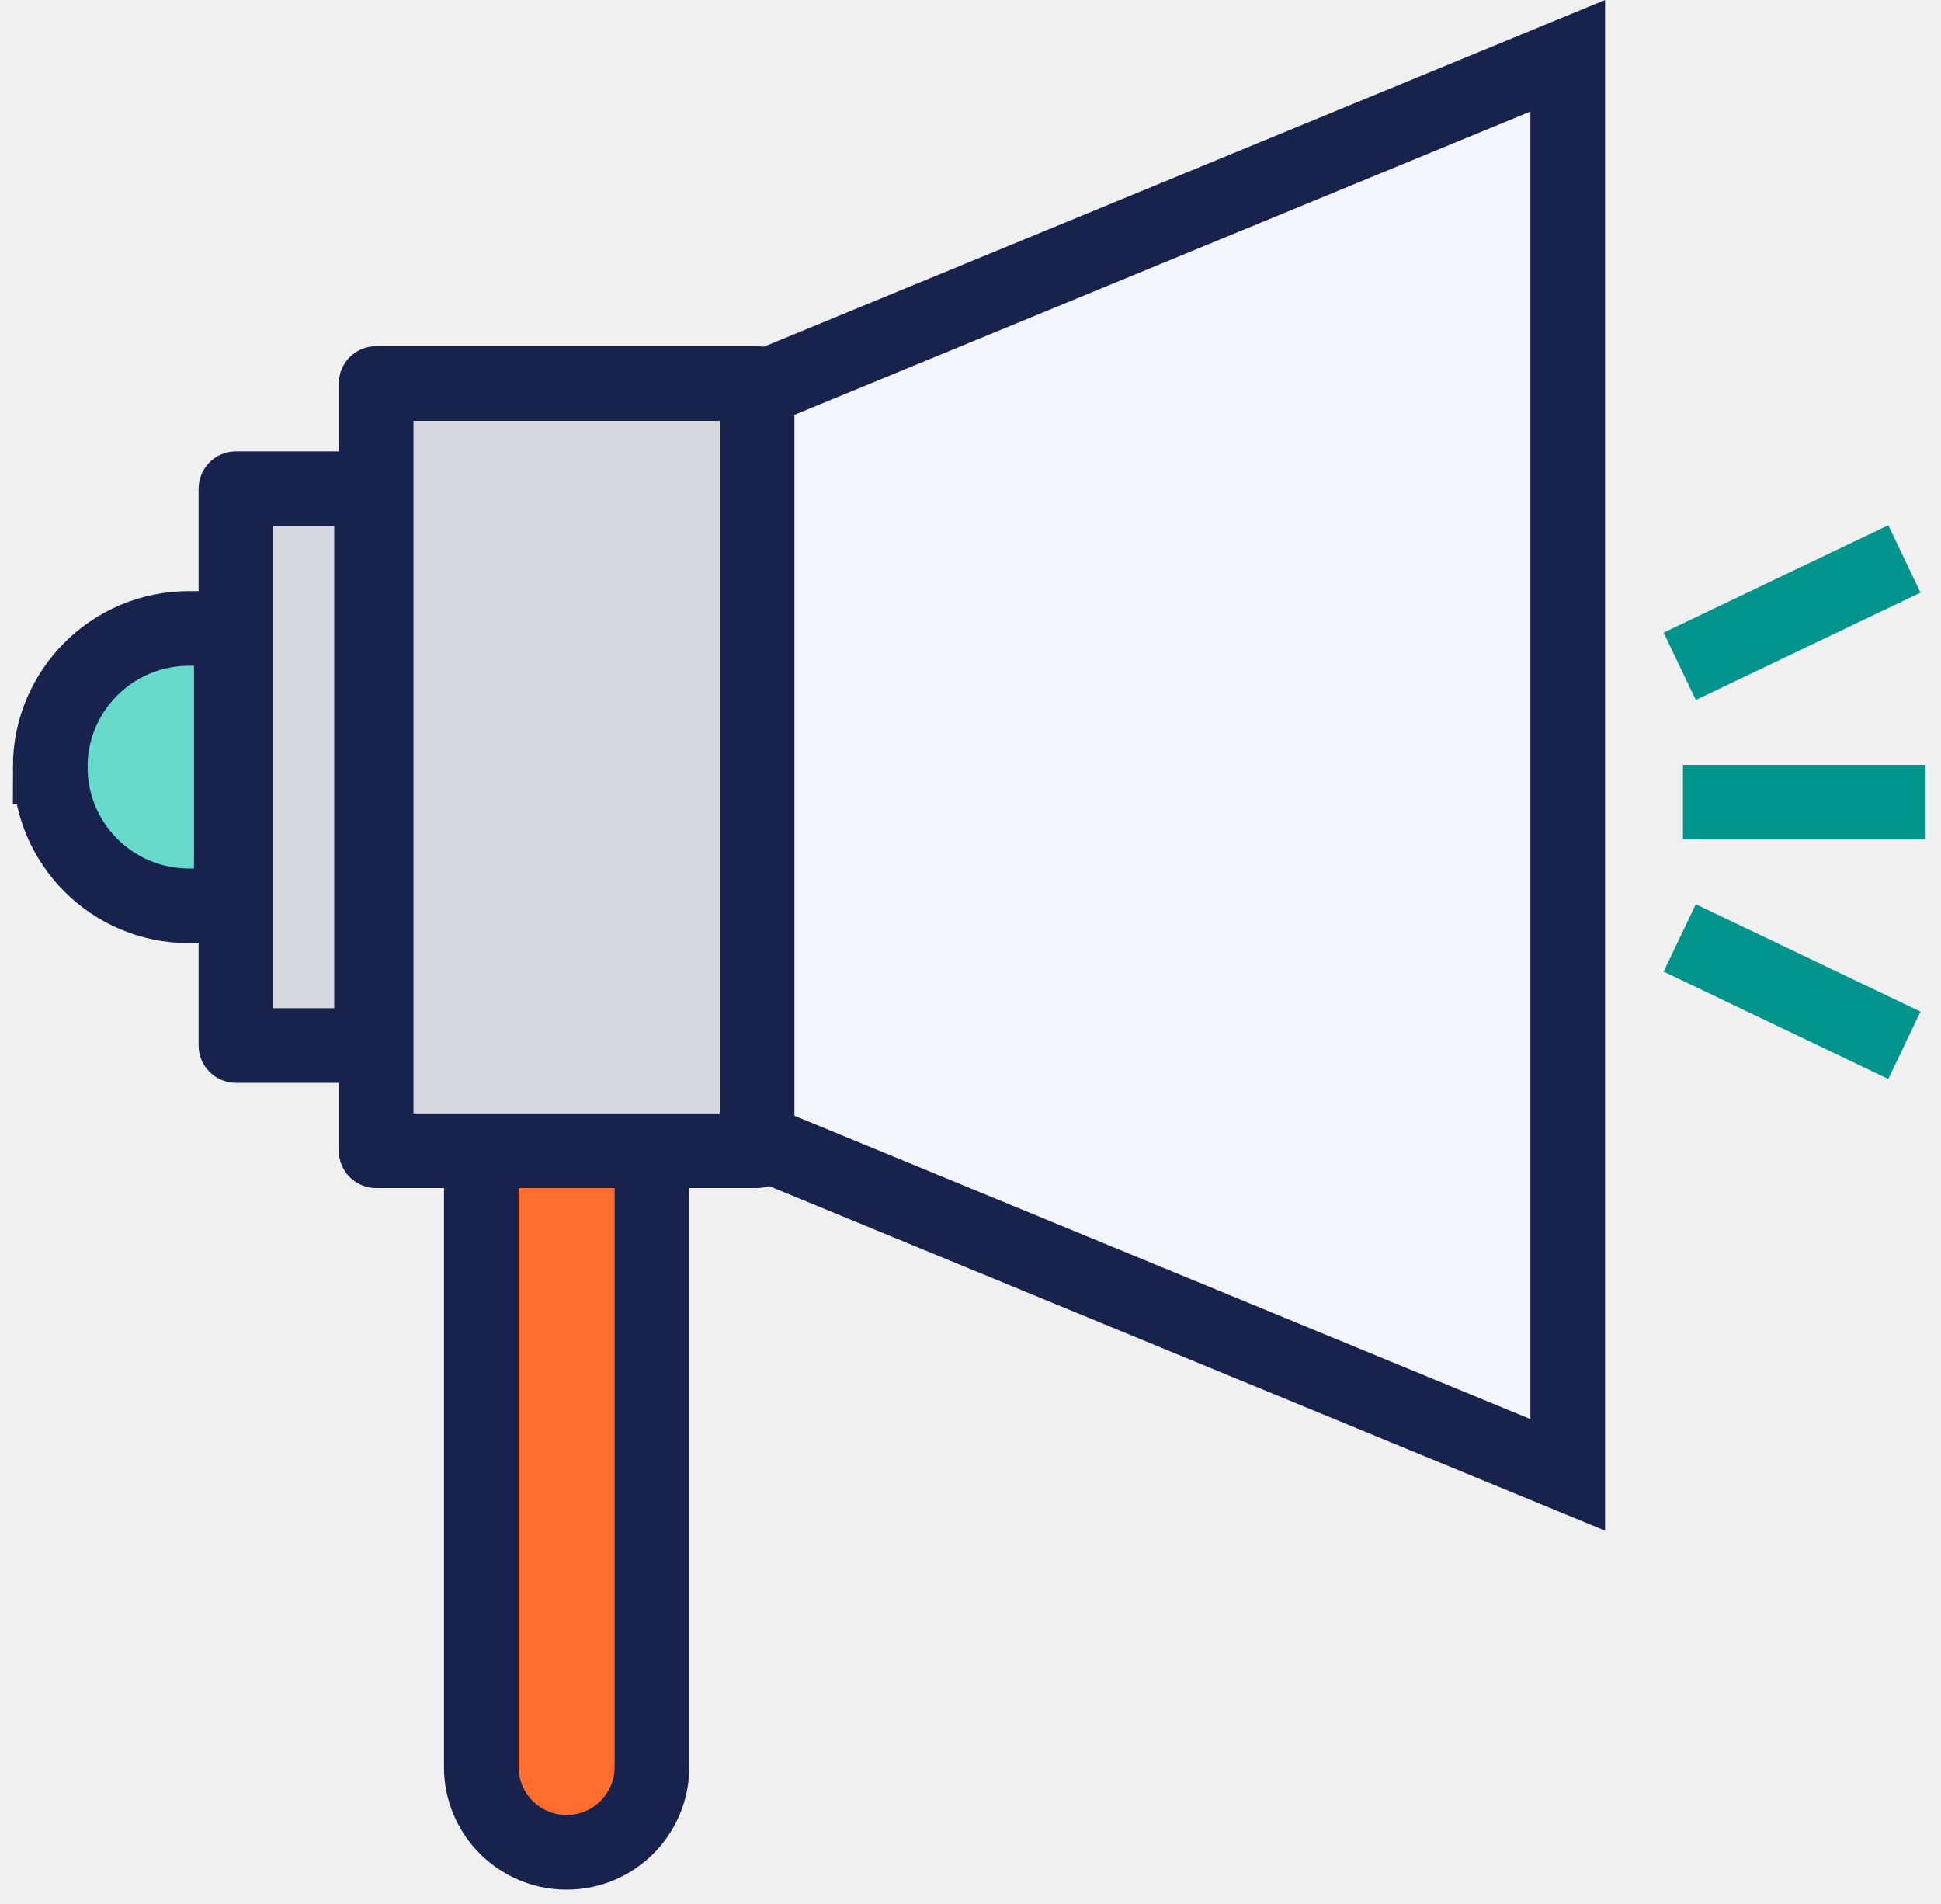
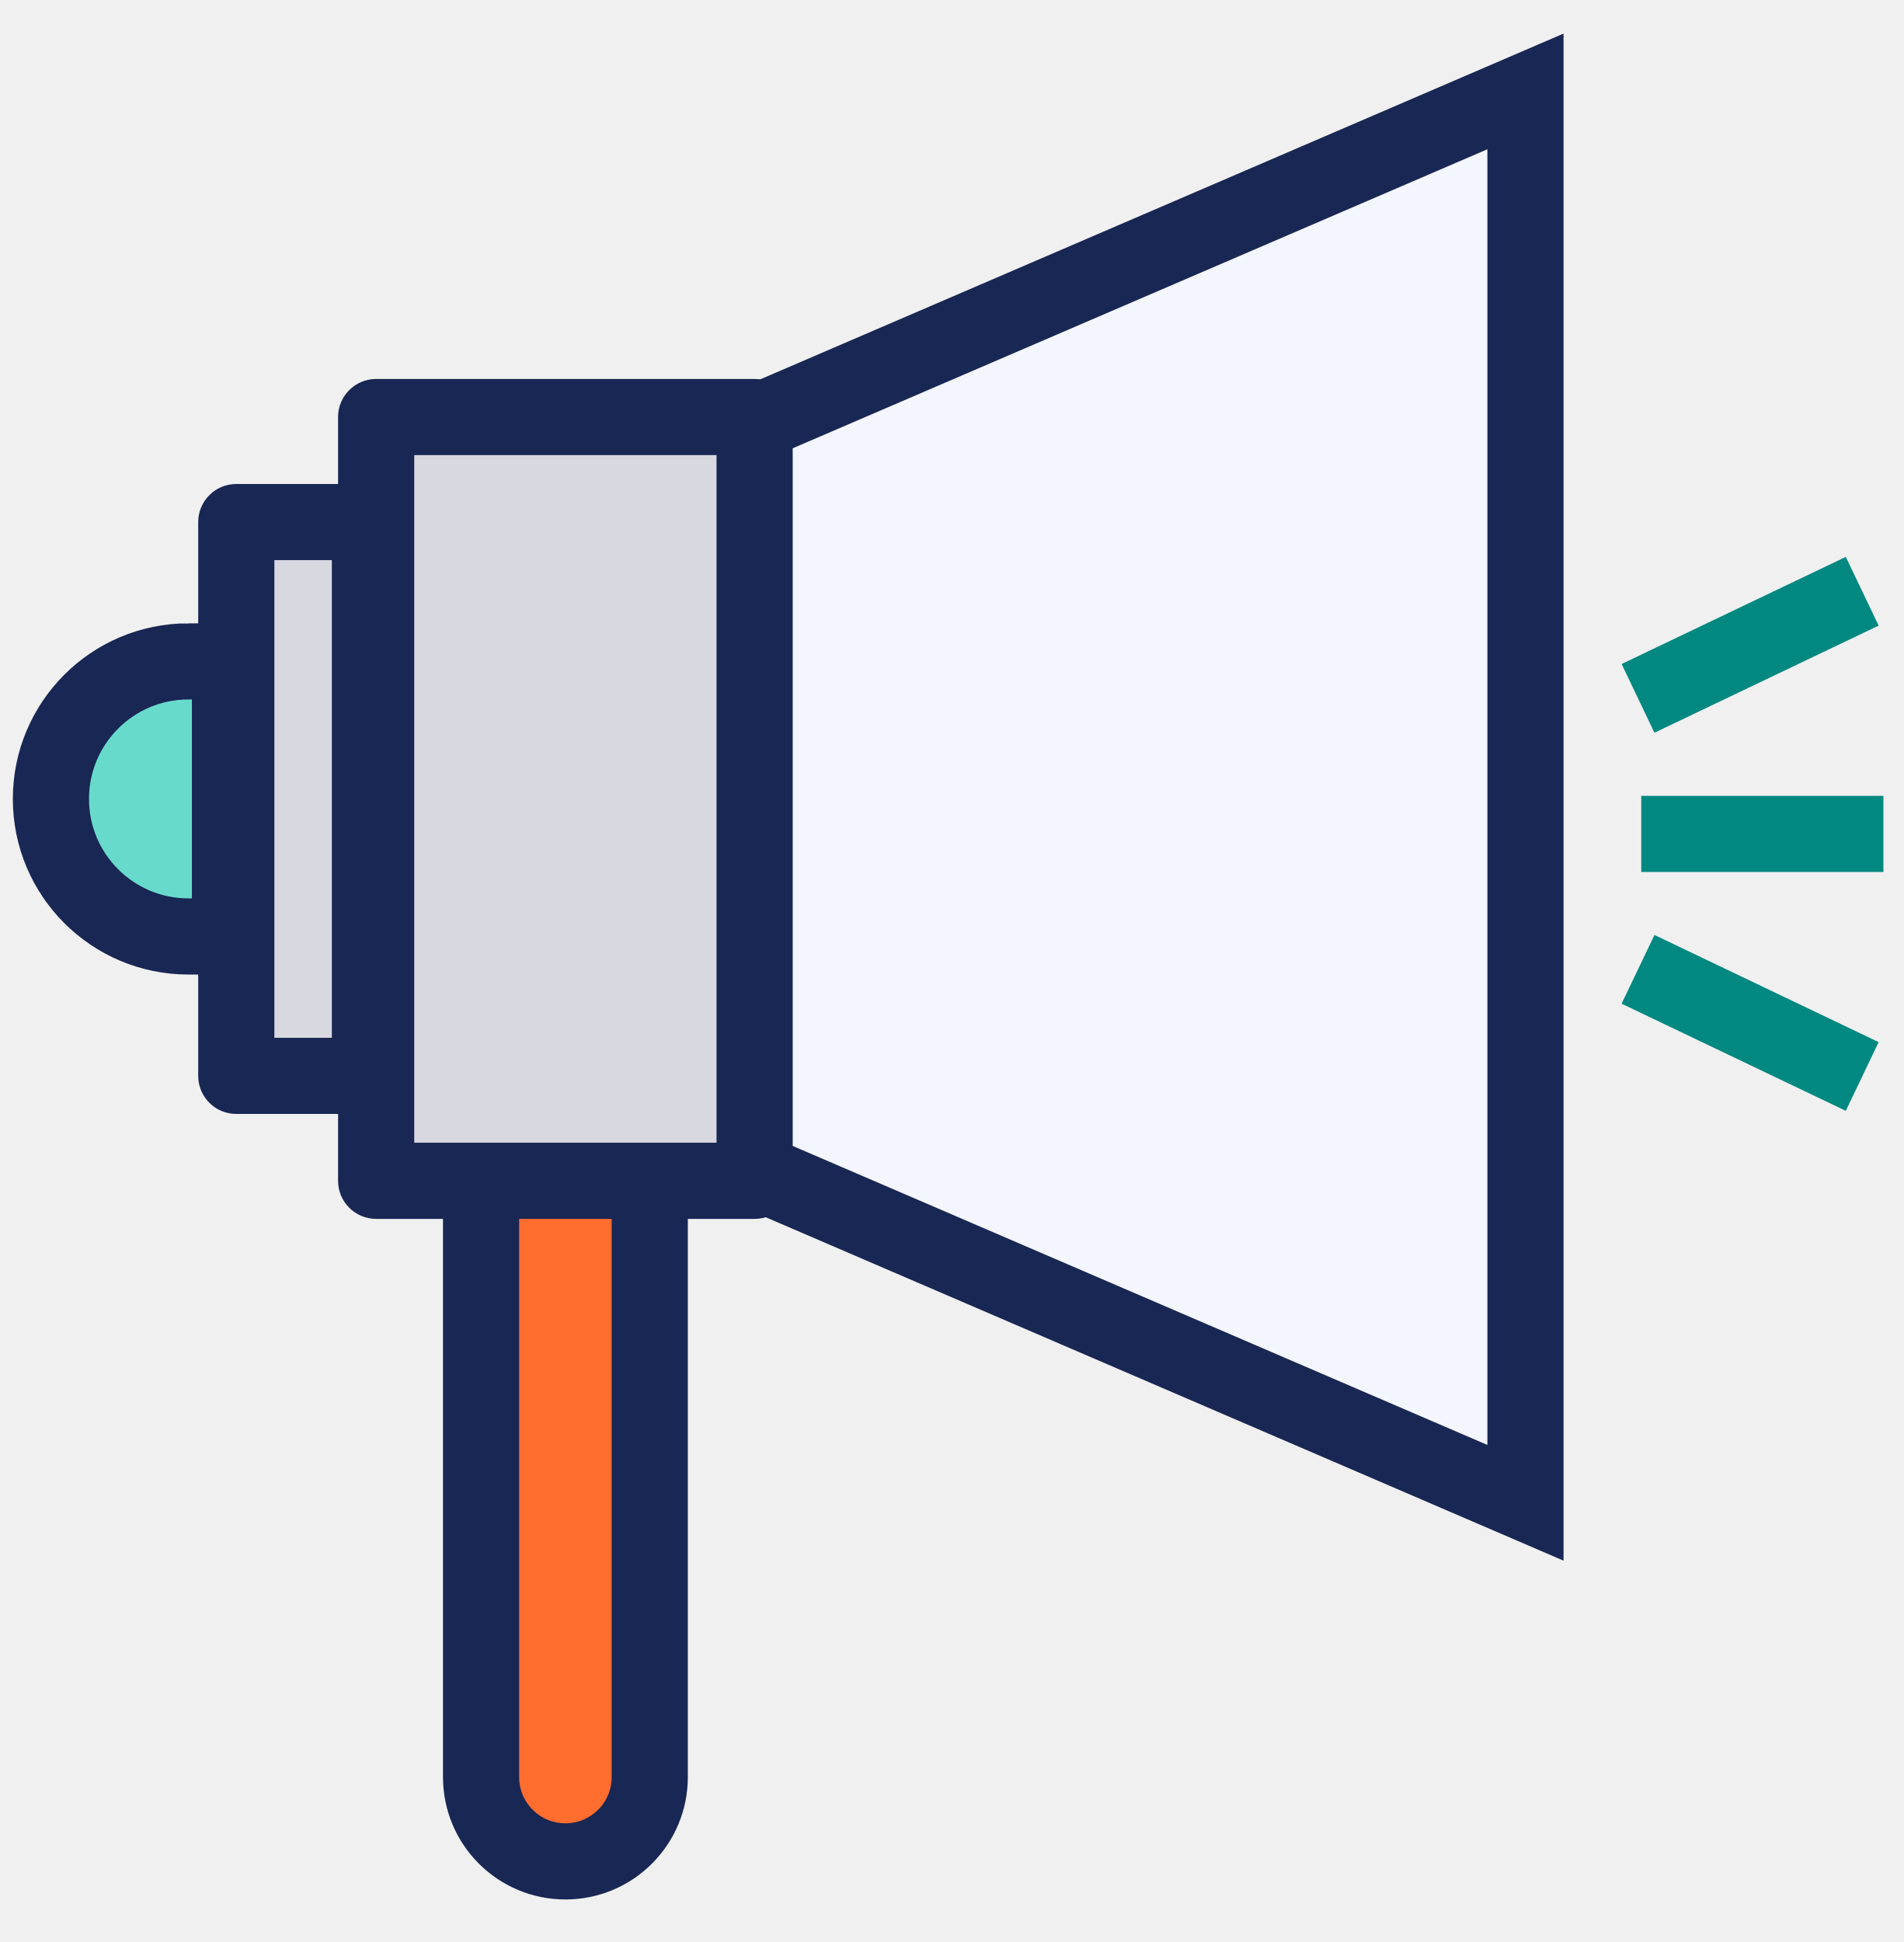
- <svg xmlns="http://www.w3.org/2000/svg" width="52" height="51" viewBox="0 0 52 51" fill="none">
-   <path d="M15.18 49.617a2.286 2.286 0 01-2.286-2.286V25.307h4.572v22.024a2.286 2.286 0 01-2.286 2.286z" fill="#FF6D2F" stroke="#17234C" stroke-width="2" />
-   <path d="M20 10.56l22-9.066v38.012L20 30.44V10.561z" fill="#F4F6FF" stroke="#17234C" stroke-width="2" />
+ <svg xmlns="http://www.w3.org/2000/svg" width="50" height="51" viewBox="0 0 50 51" fill="none">
+   <path d="M12.633 46.668v-21.52h4.43v21.52a2.214 2.214 0 11-4.43 0z" fill="#FF6D2F" stroke="#192754" stroke-width="2" />
+   <path d="M19.584 11.215L40.06 2.401v37.065l-20.476-8.814V11.215z" fill="#F4F6FF" stroke="#192754" stroke-width="2" />
  <mask id="a" fill="#fff">
-     <rect x="9.077" y="9.273" width="12.206" height="22.551" rx="1" />
+     <rect x="8.878" y="9.952" width="11.939" height="22.058" rx="1" />
  </mask>
-   <rect x="9.077" y="9.273" width="12.206" height="22.551" rx="1" fill="#D7D8E0" stroke="#17234C" stroke-width="4" mask="url(#a)" />
+   <rect x="8.878" y="9.952" width="11.939" height="22.058" rx="1" fill="#D7D8E0" stroke="#192754" stroke-width="4" mask="url(#a)" />
  <mask id="b" fill="#fff">
-     <rect x="5.321" y="12.092" width="5.633" height="16.914" rx="1" />
+     <rect x="5.205" y="12.71" width="5.51" height="16.544" rx="1" />
  </mask>
-   <rect x="5.321" y="12.092" width="5.633" height="16.914" rx="1" fill="#D7D8E0" stroke="#17234C" stroke-width="4" mask="url(#b)" />
-   <path d="M1.345 20.548a3.715 3.715 0 013.714-3.714h1.138v7.43H5.06a3.715 3.715 0 01-3.714-3.716z" fill="#67DACC" stroke="#17234C" stroke-width="2" />
-   <path d="M45.086 21.488h6.502M45 17.848l6.019-2.876M45 25.124L51.019 28" stroke="#00948C" stroke-width="2" />
+   <rect x="5.205" y="12.71" width="5.51" height="16.544" rx="1" fill="#D7D8E0" stroke="#192754" stroke-width="4" mask="url(#b)" />
+   <path d="M4.949 17.37H6.04v7.223H4.949a3.612 3.612 0 010-7.224z" fill="#67DACC" stroke="#192754" stroke-width="2" />
+   <path d="M43.1 21.9h6.36m-6.444-3.56l5.887-2.813m-5.887 9.929l5.887 2.814" stroke="#008881" stroke-width="2" />
</svg>
